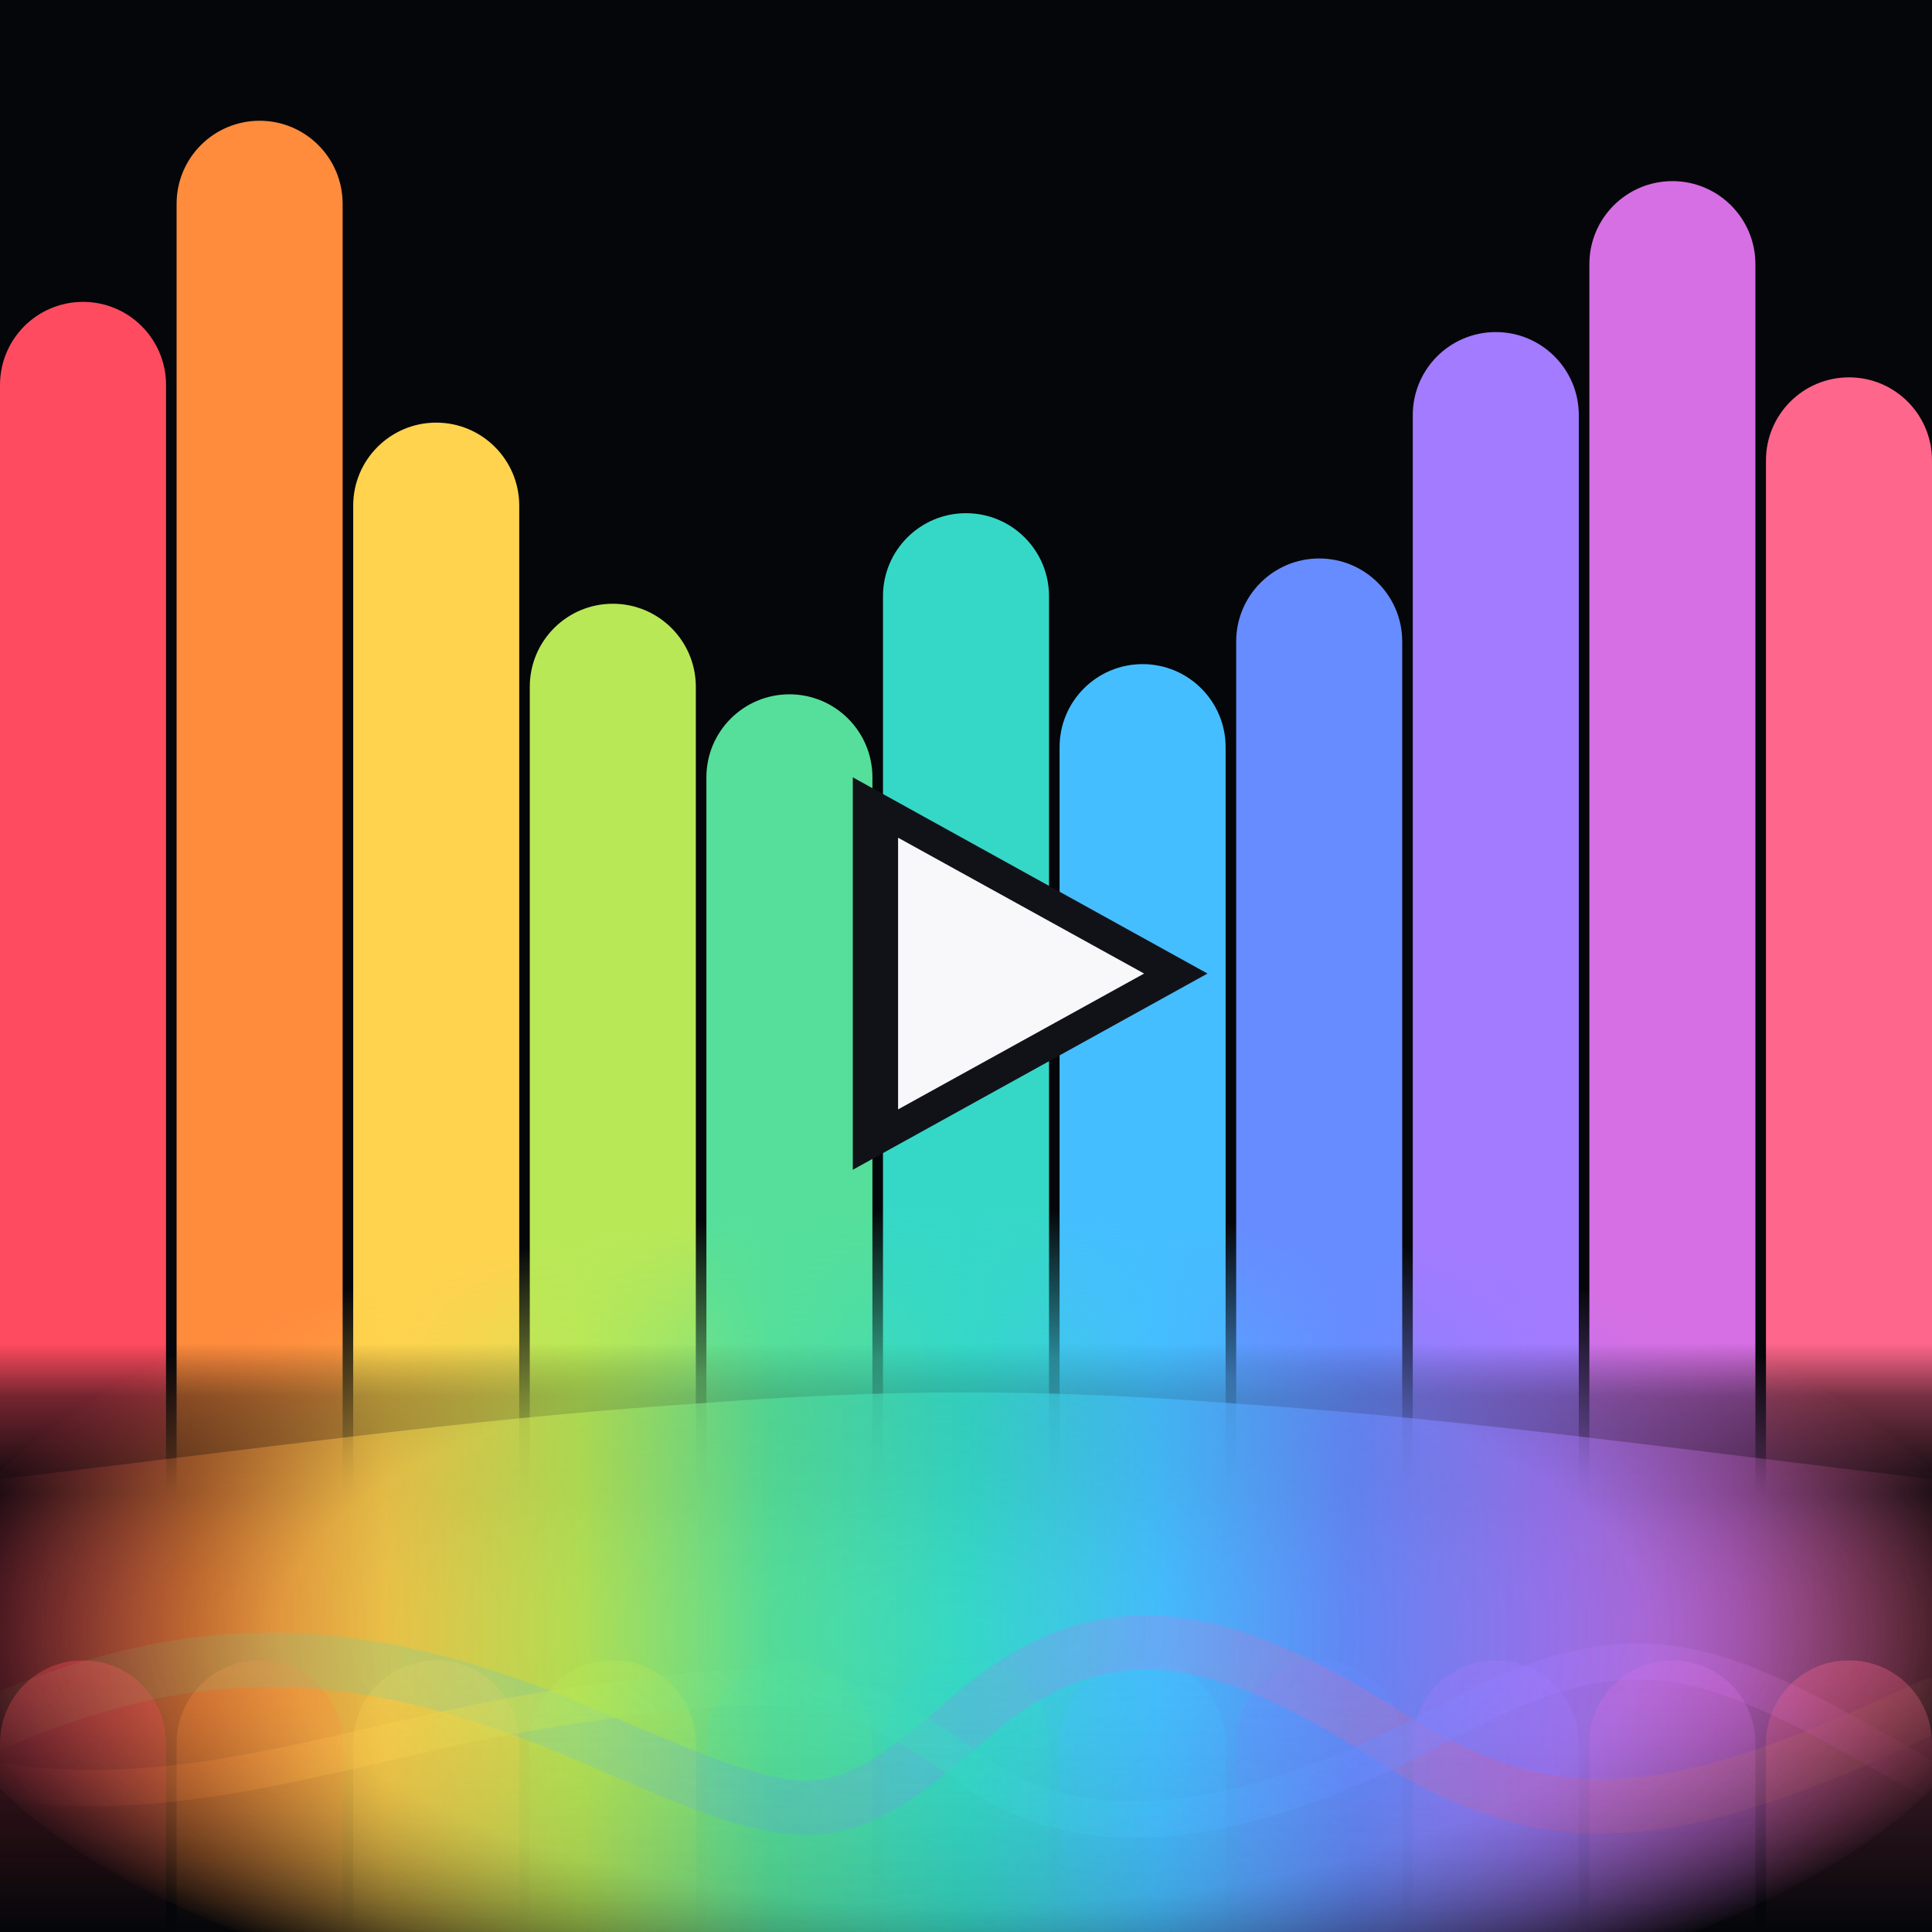
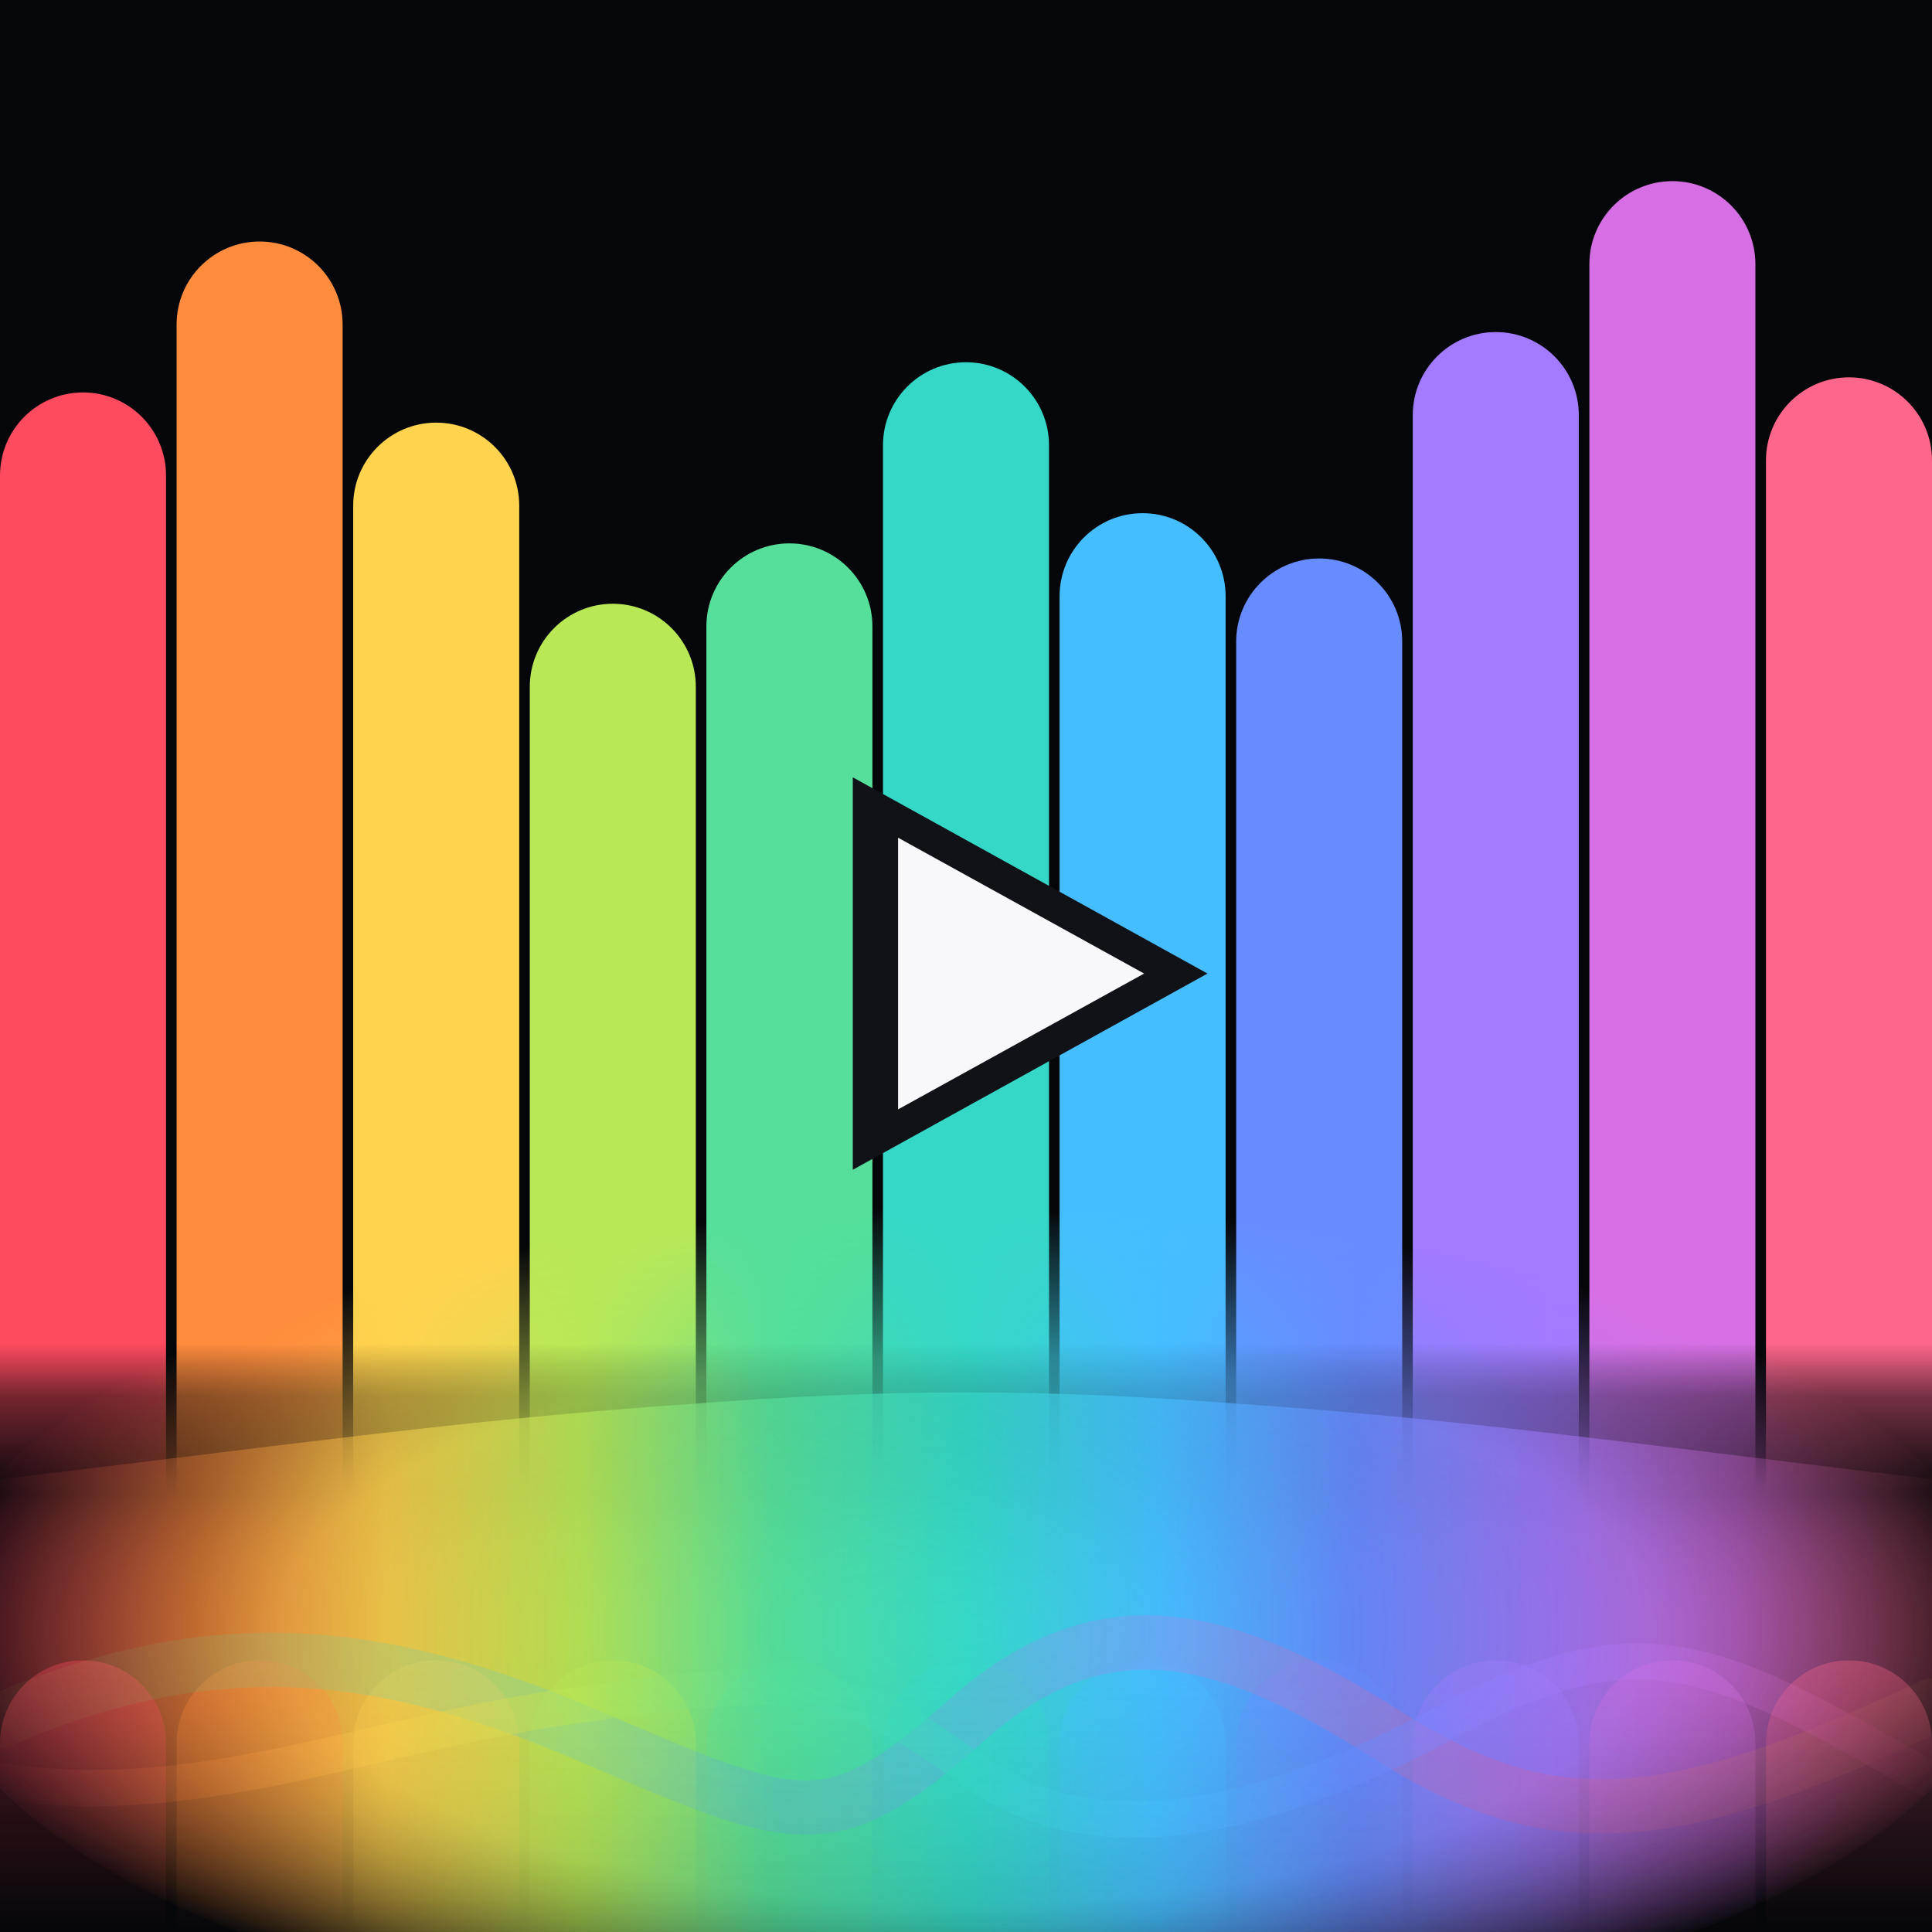
<svg xmlns="http://www.w3.org/2000/svg" viewBox="0 0 128 128" width="128" height="128">
  <defs>
    <linearGradient id="puddleColors" x1="0" y1="0" x2="128" y2="0" gradientUnits="userSpaceOnUse">
      <stop stop-color="#ff4b5f" stop-opacity="1" />
      <stop offset=".1" stop-color="#ff8b3d" stop-opacity="1" />
      <stop offset=".2" stop-color="#ffd34e" stop-opacity="1" />
      <stop offset=".3" stop-color="#b9e857" stop-opacity="1" />
      <stop offset=".4" stop-color="#55df9a" stop-opacity="1" />
      <stop offset=".5" stop-color="#35d8c7" stop-opacity="1" />
      <stop offset=".6" stop-color="#45beff" stop-opacity="1" />
      <stop offset=".7" stop-color="#678cff" stop-opacity="1" />
      <stop offset=".8" stop-color="#a27bff" stop-opacity="1" />
      <stop offset=".9" stop-color="#d66fe3" stop-opacity="1" />
      <stop offset="1" stop-color="#ff668b" stop-opacity="1" />
    </linearGradient>
    <linearGradient id="puddleFlow" x1="0" y1="0" x2="128" y2="0" gradientUnits="userSpaceOnUse">
      <stop stop-color="#b9e857" stop-opacity=".44" />
      <stop offset=".1" stop-color="#55df9a" stop-opacity=".44" />
      <stop offset=".2" stop-color="#35d8c7" stop-opacity=".44" />
      <stop offset=".3" stop-color="#45beff" stop-opacity=".44" />
      <stop offset=".4" stop-color="#678cff" stop-opacity=".44" />
      <stop offset=".5" stop-color="#a27bff" stop-opacity=".44" />
      <stop offset=".6" stop-color="#d66fe3" stop-opacity=".44" />
      <stop offset=".7" stop-color="#ff668b" stop-opacity=".44" />
      <stop offset=".8" stop-color="#ff4b5f" stop-opacity=".44" />
      <stop offset=".9" stop-color="#ff8b3d" stop-opacity=".44" />
      <stop offset="1" stop-color="#ffd34e" stop-opacity=".44" />
    </linearGradient>
    <radialGradient id="puddleFeather">
      <stop stop-color="white" stop-opacity=".95" />
      <stop offset=".65" stop-color="white" stop-opacity=".65" />
      <stop offset="1" stop-color="white" stop-opacity="0" />
    </radialGradient>
    <mask id="puddleMask" maskUnits="userSpaceOnUse" x="-5" y="80" width="138" height="56">
      <ellipse cx="64" cy="108" rx="69" ry="28" fill="url(#puddleFeather)" />
    </mask>
    <linearGradient id="barFade" x1="0" y1="89" x2="0" y2="99" gradientUnits="userSpaceOnUse">
      <stop stop-color="white" stop-opacity="1" />
      <stop offset=".35" stop-color="white" stop-opacity=".45" />
      <stop offset="1" stop-color="white" stop-opacity="0" />
    </linearGradient>
    <mask id="barMask" maskUnits="userSpaceOnUse" x="0" y="0" width="128" height="128">
      <rect width="128" height="128" fill="url(#barFade)" />
    </mask>
    <linearGradient id="reflectionFade" x1="0" y1="92" x2="0" y2="110" gradientUnits="userSpaceOnUse">
      <stop stop-color="white" stop-opacity="0" />
      <stop offset=".65" stop-color="white" stop-opacity=".26" />
      <stop offset="1" stop-color="white" stop-opacity=".46" />
    </linearGradient>
    <mask id="reflectionMask" maskUnits="userSpaceOnUse" x="0" y="92" width="128" height="18">
      <rect x="0" y="92" width="128" height="18" fill="url(#reflectionFade)" />
    </mask>
  </defs>
  <rect width="128" height="128" fill="#050609" />
  <g mask="url(#barMask)">
-     <rect x="0" y="20" width="11" height="90" rx="5.5" fill="#ff4b5f" />
-     <rect x="11.7" y="8" width="11" height="102" rx="5.5" fill="#ff8b3d" />
+     <rect x="0" y="26" width="11" height="84" rx="5.5" fill="#ff4b5f" />
+     <rect x="11.7" y="16" width="11" height="94" rx="5.5" fill="#ff8b3d" />
    <rect x="23.4" y="28" width="11" height="82" rx="5.5" fill="#ffd34e" />
    <rect x="35.1" y="40" width="11" height="70" rx="5.5" fill="#b9e857" />
-     <rect x="46.8" y="46" width="11" height="64" rx="5.5" fill="#55df9a" />
-     <rect x="58.5" y="34" width="11" height="76" rx="5.5" fill="#35d8c7" />
-     <rect x="70.2" y="44" width="11" height="66" rx="5.5" fill="#45beff" />
+     <rect x="46.8" y="36" width="11" height="74" rx="5.5" fill="#55df9a" />
+     <rect x="58.5" y="24" width="11" height="86" rx="5.5" fill="#35d8c7" />
+     <rect x="70.2" y="34" width="11" height="76" rx="5.5" fill="#45beff" />
    <rect x="81.9" y="37" width="11" height="73" rx="5.5" fill="#678cff" />
    <rect x="93.6" y="22" width="11" height="88" rx="5.5" fill="#a27bff" />
    <rect x="105.3" y="12" width="11" height="98" rx="5.5" fill="#d66fe3" />
    <rect x="117" y="25" width="11" height="85" rx="5.5" fill="#ff668b" />
  </g>
  <ellipse cx="64" cy="108" rx="69" ry="28" fill="url(#puddleColors)" mask="url(#puddleMask)" />
  <path d="M0 98 C17 96 31 94 46 93 C59 92 69 92 82 93 C97 94 111 96 128 98 L128 128 H0Z" fill="url(#puddleColors)" mask="url(#puddleMask)" />
  <g transform="translate(0 220) scale(1 -1)" mask="url(#reflectionMask)" opacity=".78">
    <g>
-       <rect x="0" y="20" width="11" height="90" rx="5.5" fill="#ff4b5f" />
-       <rect x="11.7" y="8" width="11" height="102" rx="5.5" fill="#ff8b3d" />
+       <rect x="0" y="26" width="11" height="84" rx="5.5" fill="#ff4b5f" />
+       <rect x="11.7" y="16" width="11" height="94" rx="5.5" fill="#ff8b3d" />
      <rect x="23.4" y="28" width="11" height="82" rx="5.5" fill="#ffd34e" />
      <rect x="35.1" y="40" width="11" height="70" rx="5.5" fill="#b9e857" />
-       <rect x="46.8" y="46" width="11" height="64" rx="5.5" fill="#55df9a" />
-       <rect x="58.5" y="34" width="11" height="76" rx="5.5" fill="#35d8c7" />
-       <rect x="70.2" y="44" width="11" height="66" rx="5.5" fill="#45beff" />
+       <rect x="46.8" y="36" width="11" height="74" rx="5.5" fill="#55df9a" />
+       <rect x="58.5" y="24" width="11" height="86" rx="5.5" fill="#35d8c7" />
+       <rect x="70.2" y="34" width="11" height="76" rx="5.5" fill="#45beff" />
      <rect x="81.9" y="37" width="11" height="73" rx="5.5" fill="#678cff" />
      <rect x="93.6" y="22" width="11" height="88" rx="5.5" fill="#a27bff" />
      <rect x="105.3" y="12" width="11" height="98" rx="5.5" fill="#d66fe3" />
      <rect x="117" y="25" width="11" height="85" rx="5.5" fill="#ff668b" />
    </g>
  </g>
  <g fill="none" mask="url(#puddleMask)">
    <path d="M0 114 C14 108 25 109 39 115 S55 122 64 114 S81 108 92 115 S111 121 128 113" stroke="url(#puddleFlow)" stroke-width="3.6" stroke-linecap="round" opacity=".58" />
    <path d="M0 118 C13 120 24 115 38 113 S56 111 64 117 S83 121 96 114 S114 110 128 118" stroke="url(#puddleColors)" stroke-width="2.4" stroke-linecap="round" opacity=".48" />
  </g>
  <path d="M56.5 51.5 80 64.5 56.5 77.5Z" fill="#111218" />
  <path d="M59.5 55.5 75.8 64.5 59.5 73.5Z" fill="#f8f7fa" />
</svg>
